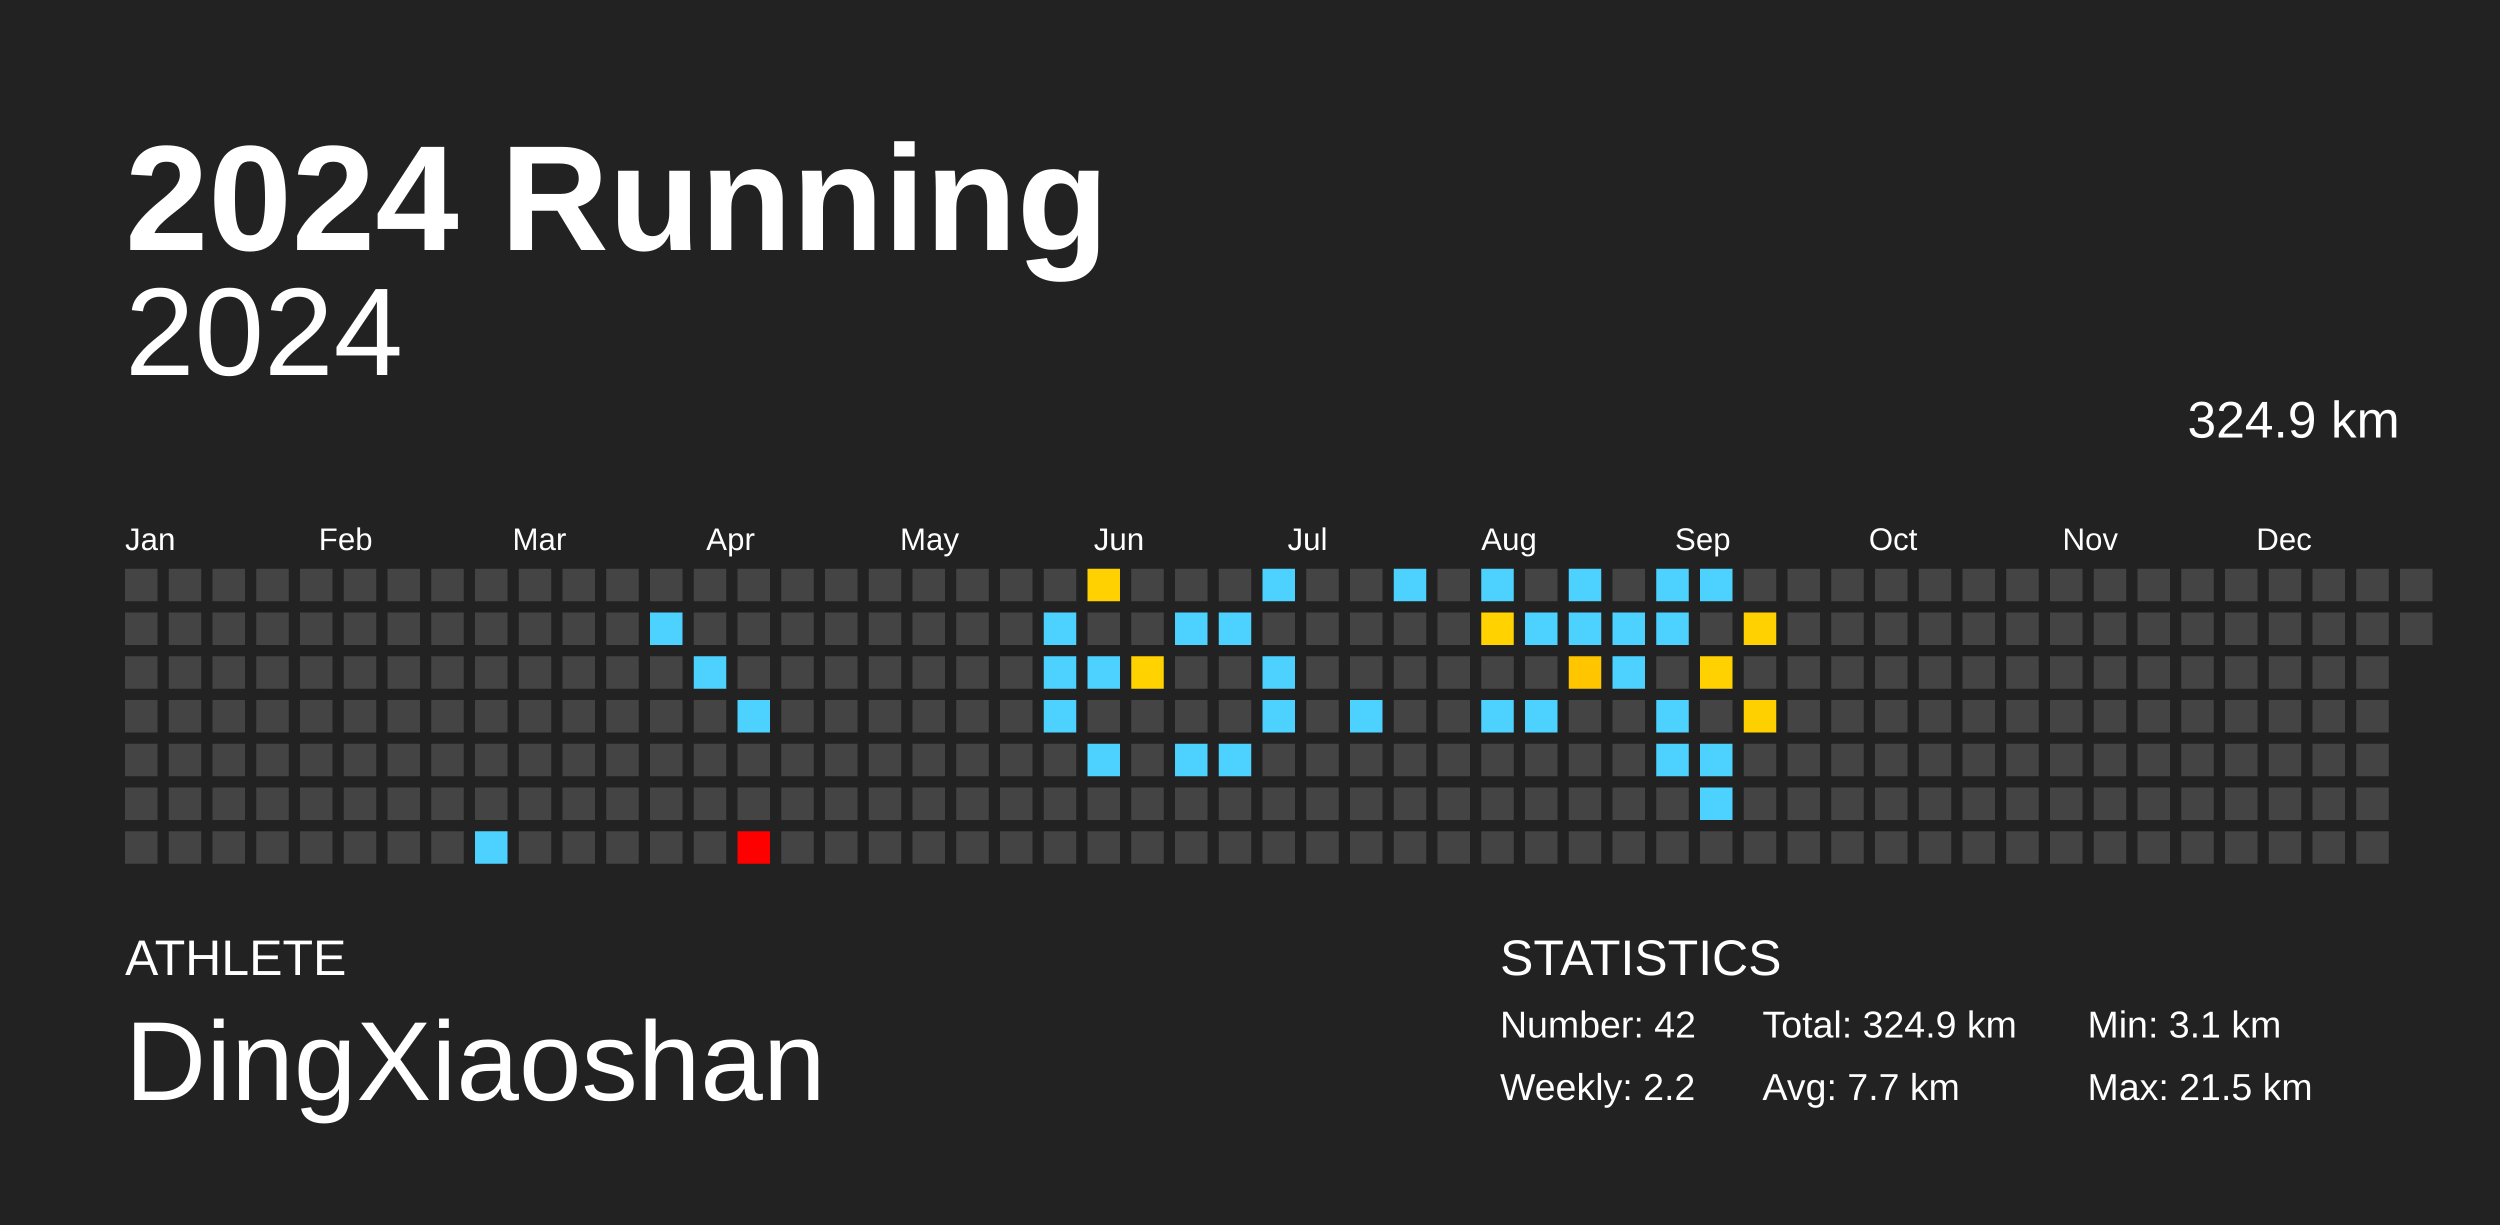
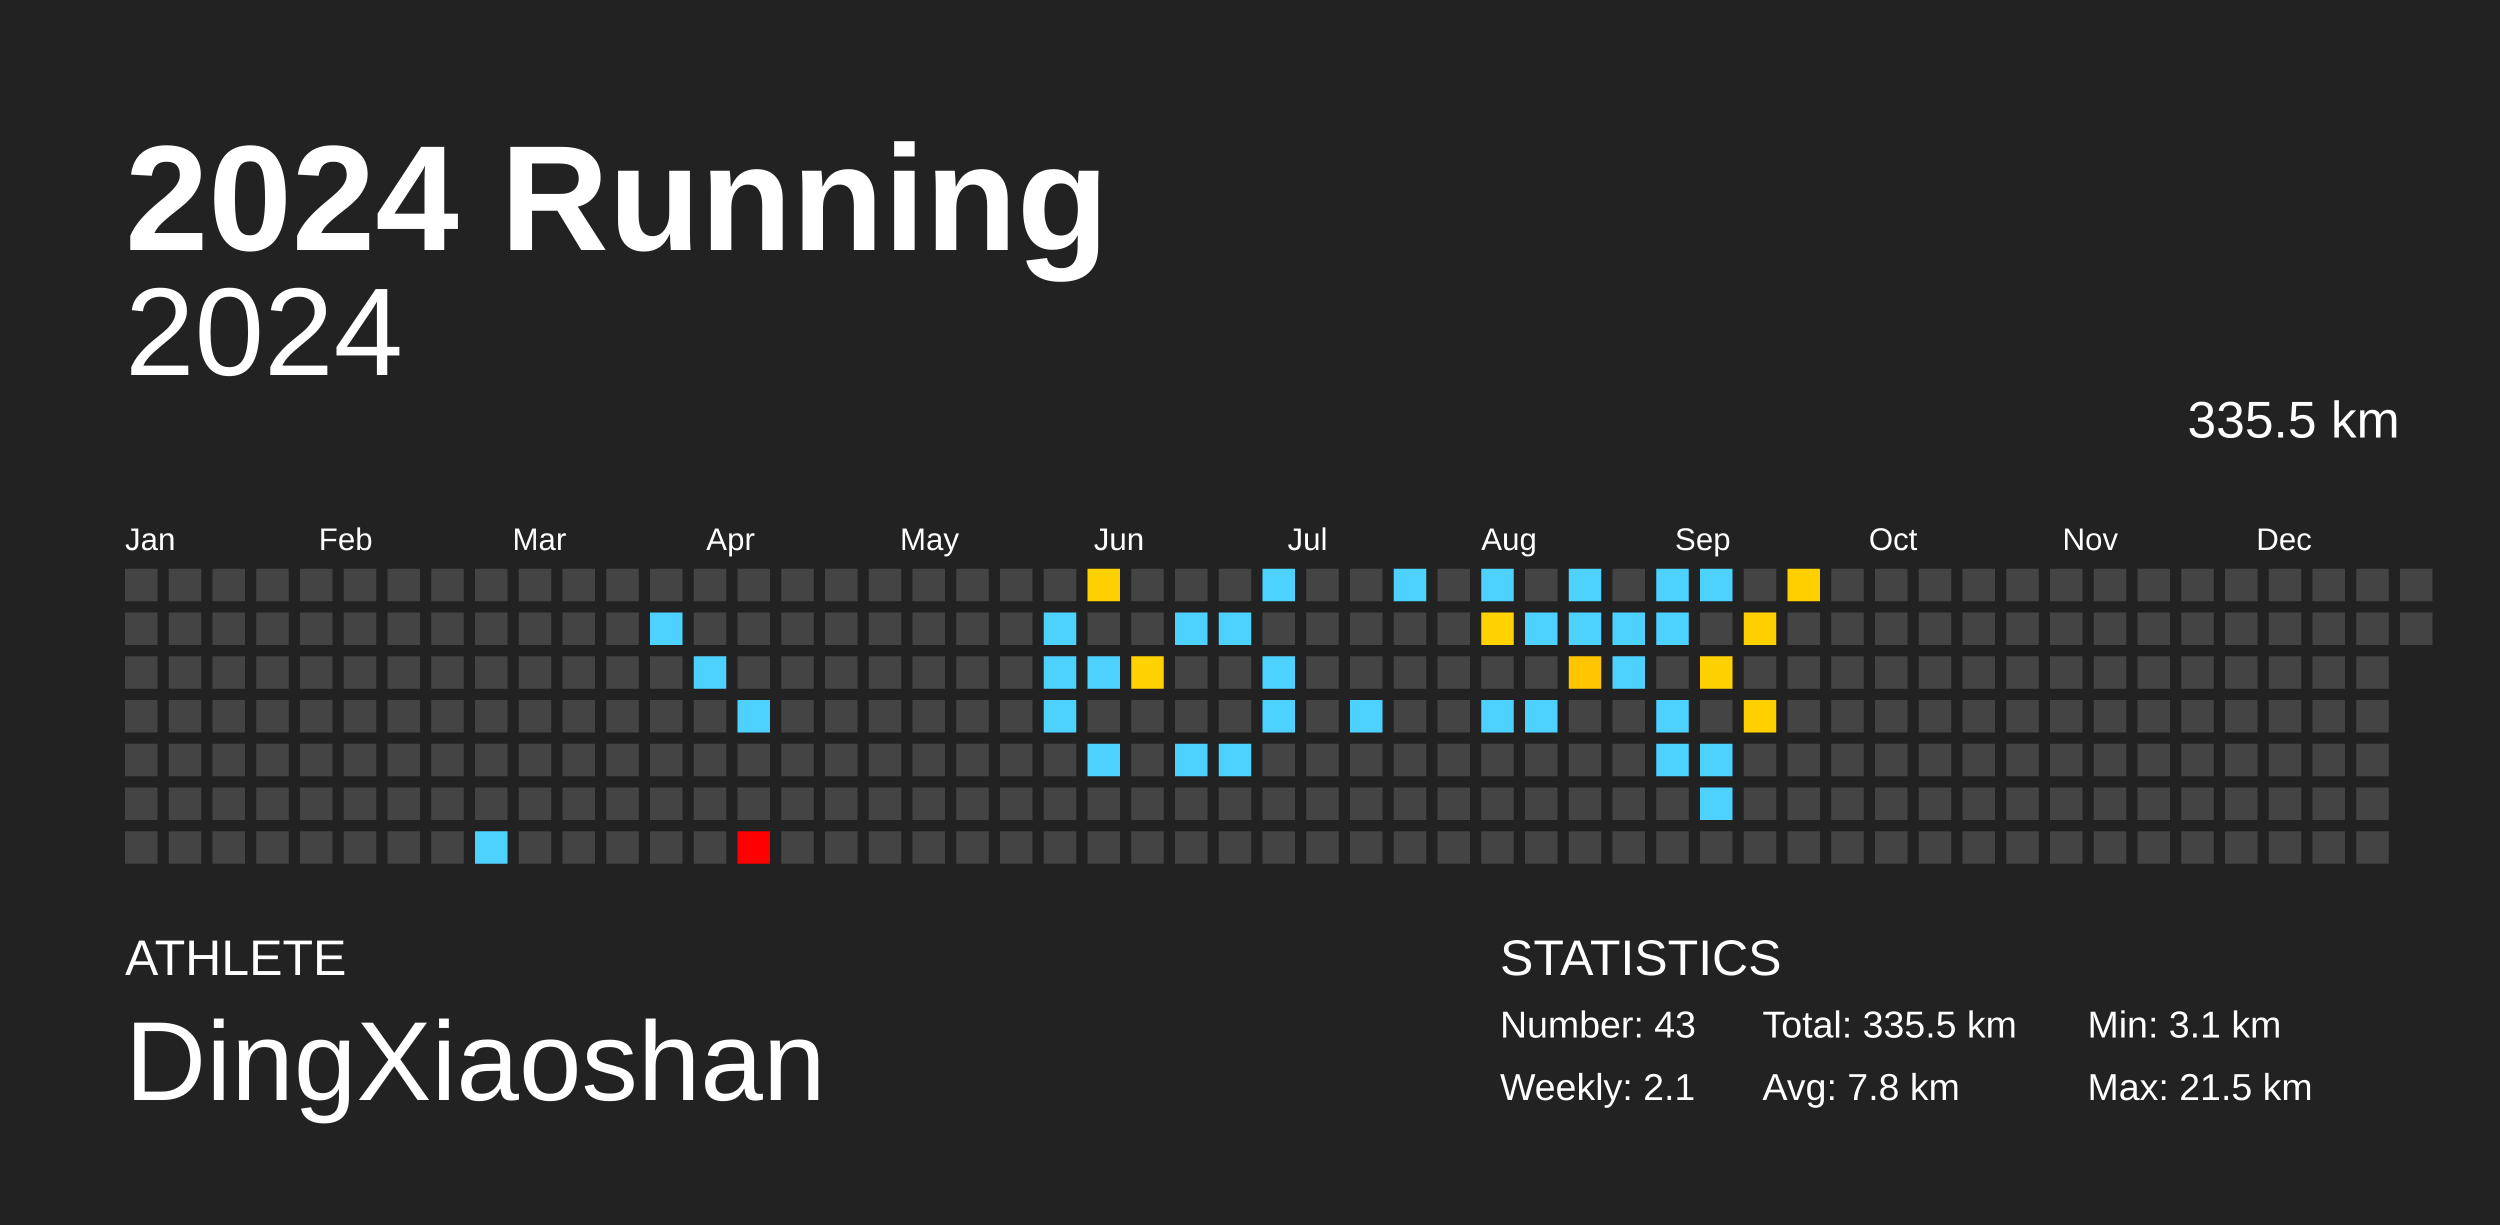
<svg xmlns="http://www.w3.org/2000/svg" baseProfile="full" height="98mm" version="1.1" viewBox="0,0,200,98" width="200mm">
  <defs />
  <rect fill="#222222" height="98" width="200" x="0" y="0" />
  <text fill="#FFFFFF" style="font-size:12px; font-family:Arial; font-weight:bold;" x="10" y="20">2024 Running</text>
  <text fill="#FFFFFF" style="font-size:4px; font-family:Arial" x="10" y="78">ATHLETE</text>
  <text fill="#FFFFFF" style="font-size:9px; font-family:Arial" x="10" y="88">DingXiaoshan</text>
  <text fill="#FFFFFF" style="font-size:4px; font-family:Arial" x="120" y="78">STATISTICS</text>
-   <text fill="#FFFFFF" style="font-size:3px; font-family:Arial" x="120" y="83">Number: 42</text>
-   <text fill="#FFFFFF" style="font-size:3px; font-family:Arial" x="120" y="88">Weekly: 2.2</text>
-   <text fill="#FFFFFF" style="font-size:3px; font-family:Arial" x="141" y="83">Total: 324.9 km</text>
-   <text fill="#FFFFFF" style="font-size:3px; font-family:Arial" x="141" y="88">Avg: 7.7 km</text>
+   <text fill="#FFFFFF" style="font-size:3px; font-family:Arial" x="120" y="83">Number: 43</text>
+   <text fill="#FFFFFF" style="font-size:3px; font-family:Arial" x="120" y="88">Weekly: 2.1</text>
+   <text fill="#FFFFFF" style="font-size:3px; font-family:Arial" x="141" y="83">Total: 335.5 km</text>
+   <text fill="#FFFFFF" style="font-size:3px; font-family:Arial" x="141" y="88">Avg: 7.8 km</text>
  <text fill="#FFFFFF" style="font-size:3px; font-family:Arial" x="167" y="83">Min: 3.1 km</text>
  <text fill="#FFFFFF" style="font-size:3px; font-family:Arial" x="167" y="88">Max: 21.5 km</text>
  <text alignment-baseline="hanging" fill="#FFFFFF" style="font-size:10.0px; font-family:Arial;" x="10" y="30">2024</text>
-   <text alignment-baseline="hanging" fill="#FFFFFF" style="font-size:4.125px; font-family:Arial;" x="175" y="35">324.9 km</text>
+   <text alignment-baseline="hanging" fill="#FFFFFF" style="font-size:4.125px; font-family:Arial;" x="175" y="35">335.5 km</text>
  <text fill="#FFFFFF" style="font-size:2.5px; font-family:Arial" x="10.0" y="44">Jan</text>
  <text fill="#FFFFFF" style="font-size:2.5px; font-family:Arial" x="25.5" y="44">Feb</text>
  <text fill="#FFFFFF" style="font-size:2.5px; font-family:Arial" x="41.0" y="44">Mar</text>
  <text fill="#FFFFFF" style="font-size:2.5px; font-family:Arial" x="56.5" y="44">Apr</text>
  <text fill="#FFFFFF" style="font-size:2.5px; font-family:Arial" x="72.0" y="44">May</text>
  <text fill="#FFFFFF" style="font-size:2.5px; font-family:Arial" x="87.5" y="44">Jun</text>
  <text fill="#FFFFFF" style="font-size:2.5px; font-family:Arial" x="103.0" y="44">Jul</text>
  <text fill="#FFFFFF" style="font-size:2.5px; font-family:Arial" x="118.5" y="44">Aug</text>
  <text fill="#FFFFFF" style="font-size:2.5px; font-family:Arial" x="134.0" y="44">Sep</text>
  <text fill="#FFFFFF" style="font-size:2.5px; font-family:Arial" x="149.5" y="44">Oct</text>
  <text fill="#FFFFFF" style="font-size:2.5px; font-family:Arial" x="165.0" y="44">Nov</text>
  <text fill="#FFFFFF" style="font-size:2.5px; font-family:Arial" x="180.5" y="44">Dec</text>
  <rect fill="#444444" height="2.6" width="2.6" x="10.0" y="45.5" />
  <rect fill="#444444" height="2.6" width="2.6" x="10.0" y="49.0" />
  <rect fill="#444444" height="2.6" width="2.6" x="10.0" y="52.5" />
  <rect fill="#444444" height="2.6" width="2.6" x="10.0" y="56.0" />
  <rect fill="#444444" height="2.6" width="2.6" x="10.0" y="59.5" />
  <rect fill="#444444" height="2.6" width="2.6" x="10.0" y="63.0" />
  <rect fill="#444444" height="2.6" width="2.6" x="10.0" y="66.5" />
  <rect fill="#444444" height="2.6" width="2.6" x="13.5" y="45.5" />
  <rect fill="#444444" height="2.6" width="2.6" x="13.5" y="49.0" />
  <rect fill="#444444" height="2.6" width="2.6" x="13.5" y="52.5" />
  <rect fill="#444444" height="2.6" width="2.6" x="13.5" y="56.0" />
  <rect fill="#444444" height="2.6" width="2.6" x="13.5" y="59.5" />
  <rect fill="#444444" height="2.6" width="2.6" x="13.5" y="63.0" />
  <rect fill="#444444" height="2.6" width="2.6" x="13.5" y="66.5" />
  <rect fill="#444444" height="2.6" width="2.6" x="17.0" y="45.5" />
  <rect fill="#444444" height="2.6" width="2.6" x="17.0" y="49.0" />
  <rect fill="#444444" height="2.6" width="2.6" x="17.0" y="52.5" />
  <rect fill="#444444" height="2.6" width="2.6" x="17.0" y="56.0" />
  <rect fill="#444444" height="2.6" width="2.6" x="17.0" y="59.5" />
  <rect fill="#444444" height="2.6" width="2.6" x="17.0" y="63.0" />
  <rect fill="#444444" height="2.6" width="2.6" x="17.0" y="66.5" />
  <rect fill="#444444" height="2.6" width="2.6" x="20.5" y="45.5" />
  <rect fill="#444444" height="2.6" width="2.6" x="20.5" y="49.0" />
  <rect fill="#444444" height="2.6" width="2.6" x="20.5" y="52.5" />
  <rect fill="#444444" height="2.6" width="2.6" x="20.5" y="56.0" />
  <rect fill="#444444" height="2.6" width="2.6" x="20.5" y="59.5" />
  <rect fill="#444444" height="2.6" width="2.6" x="20.5" y="63.0" />
  <rect fill="#444444" height="2.6" width="2.6" x="20.5" y="66.5" />
  <rect fill="#444444" height="2.6" width="2.6" x="24.0" y="45.5" />
  <rect fill="#444444" height="2.6" width="2.6" x="24.0" y="49.0" />
  <rect fill="#444444" height="2.6" width="2.6" x="24.0" y="52.5" />
  <rect fill="#444444" height="2.6" width="2.6" x="24.0" y="56.0" />
  <rect fill="#444444" height="2.6" width="2.6" x="24.0" y="59.5" />
  <rect fill="#444444" height="2.6" width="2.6" x="24.0" y="63.0" />
  <rect fill="#444444" height="2.6" width="2.6" x="24.0" y="66.5" />
  <rect fill="#444444" height="2.6" width="2.6" x="27.5" y="45.5" />
  <rect fill="#444444" height="2.6" width="2.6" x="27.5" y="49.0" />
  <rect fill="#444444" height="2.6" width="2.6" x="27.5" y="52.5" />
  <rect fill="#444444" height="2.6" width="2.6" x="27.5" y="56.0" />
  <rect fill="#444444" height="2.6" width="2.6" x="27.5" y="59.5" />
  <rect fill="#444444" height="2.6" width="2.6" x="27.5" y="63.0" />
  <rect fill="#444444" height="2.6" width="2.6" x="27.5" y="66.5" />
  <rect fill="#444444" height="2.6" width="2.6" x="31.0" y="45.5" />
  <rect fill="#444444" height="2.6" width="2.6" x="31.0" y="49.0" />
  <rect fill="#444444" height="2.6" width="2.6" x="31.0" y="52.5" />
  <rect fill="#444444" height="2.6" width="2.6" x="31.0" y="56.0" />
  <rect fill="#444444" height="2.6" width="2.6" x="31.0" y="59.5" />
  <rect fill="#444444" height="2.6" width="2.6" x="31.0" y="63.0" />
  <rect fill="#444444" height="2.6" width="2.6" x="31.0" y="66.5" />
  <rect fill="#444444" height="2.6" width="2.6" x="34.5" y="45.5" />
  <rect fill="#444444" height="2.6" width="2.6" x="34.5" y="49.0" />
  <rect fill="#444444" height="2.6" width="2.6" x="34.5" y="52.5" />
  <rect fill="#444444" height="2.6" width="2.6" x="34.5" y="56.0" />
  <rect fill="#444444" height="2.6" width="2.6" x="34.5" y="59.5" />
  <rect fill="#444444" height="2.6" width="2.6" x="34.5" y="63.0" />
  <rect fill="#444444" height="2.6" width="2.6" x="34.5" y="66.5" />
  <rect fill="#444444" height="2.6" width="2.6" x="38.0" y="45.5" />
  <rect fill="#444444" height="2.6" width="2.6" x="38.0" y="49.0" />
  <rect fill="#444444" height="2.6" width="2.6" x="38.0" y="52.5" />
  <rect fill="#444444" height="2.6" width="2.6" x="38.0" y="56.0" />
  <rect fill="#444444" height="2.6" width="2.6" x="38.0" y="59.5" />
  <rect fill="#444444" height="2.6" width="2.6" x="38.0" y="63.0" />
  <rect fill="#4dd2ff" height="2.6" width="2.6" x="38.0" y="66.5" />
  <rect fill="#444444" height="2.6" width="2.6" x="41.5" y="45.5" />
  <rect fill="#444444" height="2.6" width="2.6" x="41.5" y="49.0" />
  <rect fill="#444444" height="2.6" width="2.6" x="41.5" y="52.5" />
  <rect fill="#444444" height="2.6" width="2.6" x="41.5" y="56.0" />
  <rect fill="#444444" height="2.6" width="2.6" x="41.5" y="59.5" />
  <rect fill="#444444" height="2.6" width="2.6" x="41.5" y="63.0" />
  <rect fill="#444444" height="2.6" width="2.6" x="41.5" y="66.5" />
  <rect fill="#444444" height="2.6" width="2.6" x="45.0" y="45.5" />
  <rect fill="#444444" height="2.6" width="2.6" x="45.0" y="49.0" />
  <rect fill="#444444" height="2.6" width="2.6" x="45.0" y="52.5" />
  <rect fill="#444444" height="2.6" width="2.6" x="45.0" y="56.0" />
  <rect fill="#444444" height="2.6" width="2.6" x="45.0" y="59.5" />
  <rect fill="#444444" height="2.6" width="2.6" x="45.0" y="63.0" />
  <rect fill="#444444" height="2.6" width="2.6" x="45.0" y="66.5" />
  <rect fill="#444444" height="2.6" width="2.6" x="48.5" y="45.5" />
  <rect fill="#444444" height="2.6" width="2.6" x="48.5" y="49.0" />
  <rect fill="#444444" height="2.6" width="2.6" x="48.5" y="52.5" />
  <rect fill="#444444" height="2.6" width="2.6" x="48.5" y="56.0" />
  <rect fill="#444444" height="2.6" width="2.6" x="48.5" y="59.5" />
  <rect fill="#444444" height="2.6" width="2.6" x="48.5" y="63.0" />
  <rect fill="#444444" height="2.6" width="2.6" x="48.5" y="66.5" />
  <rect fill="#444444" height="2.6" width="2.6" x="52.0" y="45.5" />
  <rect fill="#4dd2ff" height="2.6" width="2.6" x="52.0" y="49.0" />
  <rect fill="#444444" height="2.6" width="2.6" x="52.0" y="52.5" />
  <rect fill="#444444" height="2.6" width="2.6" x="52.0" y="56.0" />
  <rect fill="#444444" height="2.6" width="2.6" x="52.0" y="59.5" />
  <rect fill="#444444" height="2.6" width="2.6" x="52.0" y="63.0" />
  <rect fill="#444444" height="2.6" width="2.6" x="52.0" y="66.5" />
  <rect fill="#444444" height="2.6" width="2.6" x="55.5" y="45.5" />
  <rect fill="#444444" height="2.6" width="2.6" x="55.5" y="49.0" />
  <rect fill="#4dd2ff" height="2.6" width="2.6" x="55.5" y="52.5" />
  <rect fill="#444444" height="2.6" width="2.6" x="55.5" y="56.0" />
  <rect fill="#444444" height="2.6" width="2.6" x="55.5" y="59.5" />
  <rect fill="#444444" height="2.6" width="2.6" x="55.5" y="63.0" />
  <rect fill="#444444" height="2.6" width="2.6" x="55.5" y="66.5" />
  <rect fill="#444444" height="2.6" width="2.6" x="59.0" y="45.5" />
  <rect fill="#444444" height="2.6" width="2.6" x="59.0" y="49.0" />
  <rect fill="#444444" height="2.6" width="2.6" x="59.0" y="52.5" />
  <rect fill="#4dd2ff" height="2.6" width="2.6" x="59.0" y="56.0" />
  <rect fill="#444444" height="2.6" width="2.6" x="59.0" y="59.5" />
  <rect fill="#444444" height="2.6" width="2.6" x="59.0" y="63.0" />
  <rect fill="red" height="2.6" width="2.6" x="59.0" y="66.5" />
  <rect fill="#444444" height="2.6" width="2.6" x="62.5" y="45.5" />
  <rect fill="#444444" height="2.6" width="2.6" x="62.5" y="49.0" />
  <rect fill="#444444" height="2.6" width="2.6" x="62.5" y="52.5" />
  <rect fill="#444444" height="2.6" width="2.6" x="62.5" y="56.0" />
  <rect fill="#444444" height="2.6" width="2.6" x="62.5" y="59.5" />
  <rect fill="#444444" height="2.6" width="2.6" x="62.5" y="63.0" />
  <rect fill="#444444" height="2.6" width="2.6" x="62.5" y="66.5" />
  <rect fill="#444444" height="2.6" width="2.6" x="66.0" y="45.5" />
  <rect fill="#444444" height="2.6" width="2.6" x="66.0" y="49.0" />
  <rect fill="#444444" height="2.6" width="2.6" x="66.0" y="52.5" />
  <rect fill="#444444" height="2.6" width="2.6" x="66.0" y="56.0" />
  <rect fill="#444444" height="2.6" width="2.6" x="66.0" y="59.5" />
  <rect fill="#444444" height="2.6" width="2.6" x="66.0" y="63.0" />
  <rect fill="#444444" height="2.6" width="2.6" x="66.0" y="66.5" />
  <rect fill="#444444" height="2.6" width="2.6" x="69.5" y="45.5" />
  <rect fill="#444444" height="2.6" width="2.6" x="69.5" y="49.0" />
  <rect fill="#444444" height="2.6" width="2.6" x="69.5" y="52.5" />
  <rect fill="#444444" height="2.6" width="2.6" x="69.5" y="56.0" />
  <rect fill="#444444" height="2.6" width="2.6" x="69.5" y="59.5" />
  <rect fill="#444444" height="2.6" width="2.6" x="69.5" y="63.0" />
  <rect fill="#444444" height="2.6" width="2.6" x="69.5" y="66.5" />
  <rect fill="#444444" height="2.6" width="2.6" x="73.0" y="45.5" />
  <rect fill="#444444" height="2.6" width="2.6" x="73.0" y="49.0" />
  <rect fill="#444444" height="2.6" width="2.6" x="73.0" y="52.5" />
  <rect fill="#444444" height="2.6" width="2.6" x="73.0" y="56.0" />
  <rect fill="#444444" height="2.6" width="2.6" x="73.0" y="59.5" />
  <rect fill="#444444" height="2.6" width="2.6" x="73.0" y="63.0" />
  <rect fill="#444444" height="2.6" width="2.6" x="73.0" y="66.5" />
  <rect fill="#444444" height="2.6" width="2.6" x="76.5" y="45.5" />
  <rect fill="#444444" height="2.6" width="2.6" x="76.5" y="49.0" />
  <rect fill="#444444" height="2.6" width="2.6" x="76.5" y="52.5" />
  <rect fill="#444444" height="2.6" width="2.6" x="76.5" y="56.0" />
  <rect fill="#444444" height="2.6" width="2.6" x="76.5" y="59.5" />
  <rect fill="#444444" height="2.6" width="2.6" x="76.5" y="63.0" />
  <rect fill="#444444" height="2.6" width="2.6" x="76.5" y="66.5" />
  <rect fill="#444444" height="2.6" width="2.6" x="80.0" y="45.5" />
  <rect fill="#444444" height="2.6" width="2.6" x="80.0" y="49.0" />
  <rect fill="#444444" height="2.6" width="2.6" x="80.0" y="52.5" />
  <rect fill="#444444" height="2.6" width="2.6" x="80.0" y="56.0" />
  <rect fill="#444444" height="2.6" width="2.6" x="80.0" y="59.5" />
  <rect fill="#444444" height="2.6" width="2.6" x="80.0" y="63.0" />
  <rect fill="#444444" height="2.6" width="2.6" x="80.0" y="66.5" />
  <rect fill="#444444" height="2.6" width="2.6" x="83.5" y="45.5" />
  <rect fill="#4dd2ff" height="2.6" width="2.6" x="83.5" y="49.0" />
  <rect fill="#4dd2ff" height="2.6" width="2.6" x="83.5" y="52.5" />
  <rect fill="#4dd2ff" height="2.6" width="2.6" x="83.5" y="56.0" />
  <rect fill="#444444" height="2.6" width="2.6" x="83.5" y="59.5" />
  <rect fill="#444444" height="2.6" width="2.6" x="83.5" y="63.0" />
  <rect fill="#444444" height="2.6" width="2.6" x="83.5" y="66.5" />
  <rect fill="#ffd100" height="2.6" width="2.6" x="87.0" y="45.5" />
  <rect fill="#444444" height="2.6" width="2.6" x="87.0" y="49.0" />
  <rect fill="#4dd2ff" height="2.6" width="2.6" x="87.0" y="52.5" />
  <rect fill="#444444" height="2.6" width="2.6" x="87.0" y="56.0" />
  <rect fill="#4dd2ff" height="2.6" width="2.6" x="87.0" y="59.5" />
  <rect fill="#444444" height="2.6" width="2.6" x="87.0" y="63.0" />
  <rect fill="#444444" height="2.6" width="2.6" x="87.0" y="66.5" />
  <rect fill="#444444" height="2.6" width="2.6" x="90.5" y="45.5" />
  <rect fill="#444444" height="2.6" width="2.6" x="90.5" y="49.0" />
  <rect fill="#ffd200" height="2.6" width="2.6" x="90.5" y="52.5" />
  <rect fill="#444444" height="2.6" width="2.6" x="90.5" y="56.0" />
  <rect fill="#444444" height="2.6" width="2.6" x="90.5" y="59.5" />
  <rect fill="#444444" height="2.6" width="2.6" x="90.5" y="63.0" />
  <rect fill="#444444" height="2.6" width="2.6" x="90.5" y="66.5" />
  <rect fill="#444444" height="2.6" width="2.6" x="94.0" y="45.5" />
  <rect fill="#4dd2ff" height="2.6" width="2.6" x="94.0" y="49.0" />
  <rect fill="#444444" height="2.6" width="2.6" x="94.0" y="52.5" />
  <rect fill="#444444" height="2.6" width="2.6" x="94.0" y="56.0" />
  <rect fill="#4dd2ff" height="2.6" width="2.6" x="94.0" y="59.5" />
  <rect fill="#444444" height="2.6" width="2.6" x="94.0" y="63.0" />
  <rect fill="#444444" height="2.6" width="2.6" x="94.0" y="66.5" />
  <rect fill="#444444" height="2.6" width="2.6" x="97.5" y="45.5" />
  <rect fill="#4dd2ff" height="2.6" width="2.6" x="97.5" y="49.0" />
  <rect fill="#444444" height="2.6" width="2.6" x="97.5" y="52.5" />
  <rect fill="#444444" height="2.6" width="2.6" x="97.5" y="56.0" />
  <rect fill="#4dd2ff" height="2.6" width="2.6" x="97.5" y="59.5" />
  <rect fill="#444444" height="2.6" width="2.6" x="97.5" y="63.0" />
  <rect fill="#444444" height="2.6" width="2.6" x="97.5" y="66.5" />
  <rect fill="#4dd2ff" height="2.6" width="2.6" x="101.0" y="45.5" />
  <rect fill="#444444" height="2.6" width="2.6" x="101.0" y="49.0" />
  <rect fill="#4dd2ff" height="2.6" width="2.6" x="101.0" y="52.5" />
  <rect fill="#4dd2ff" height="2.6" width="2.6" x="101.0" y="56.0" />
  <rect fill="#444444" height="2.6" width="2.6" x="101.0" y="59.5" />
  <rect fill="#444444" height="2.6" width="2.6" x="101.0" y="63.0" />
  <rect fill="#444444" height="2.6" width="2.6" x="101.0" y="66.5" />
  <rect fill="#444444" height="2.6" width="2.6" x="104.5" y="45.5" />
  <rect fill="#444444" height="2.6" width="2.6" x="104.5" y="49.0" />
  <rect fill="#444444" height="2.6" width="2.6" x="104.5" y="52.5" />
  <rect fill="#444444" height="2.6" width="2.6" x="104.5" y="56.0" />
  <rect fill="#444444" height="2.6" width="2.6" x="104.5" y="59.5" />
  <rect fill="#444444" height="2.6" width="2.6" x="104.5" y="63.0" />
  <rect fill="#444444" height="2.6" width="2.6" x="104.5" y="66.5" />
  <rect fill="#444444" height="2.6" width="2.6" x="108.0" y="45.5" />
  <rect fill="#444444" height="2.6" width="2.6" x="108.0" y="49.0" />
  <rect fill="#444444" height="2.6" width="2.6" x="108.0" y="52.5" />
  <rect fill="#4dd2ff" height="2.6" width="2.6" x="108.0" y="56.0" />
  <rect fill="#444444" height="2.6" width="2.6" x="108.0" y="59.5" />
  <rect fill="#444444" height="2.6" width="2.6" x="108.0" y="63.0" />
  <rect fill="#444444" height="2.6" width="2.6" x="108.0" y="66.5" />
  <rect fill="#4dd2ff" height="2.6" width="2.6" x="111.5" y="45.5" />
  <rect fill="#444444" height="2.6" width="2.6" x="111.5" y="49.0" />
  <rect fill="#444444" height="2.6" width="2.6" x="111.5" y="52.5" />
  <rect fill="#444444" height="2.6" width="2.6" x="111.5" y="56.0" />
  <rect fill="#444444" height="2.6" width="2.6" x="111.5" y="59.5" />
  <rect fill="#444444" height="2.6" width="2.6" x="111.5" y="63.0" />
  <rect fill="#444444" height="2.6" width="2.6" x="111.5" y="66.5" />
  <rect fill="#444444" height="2.6" width="2.6" x="115.0" y="45.5" />
  <rect fill="#444444" height="2.6" width="2.6" x="115.0" y="49.0" />
  <rect fill="#444444" height="2.6" width="2.6" x="115.0" y="52.5" />
  <rect fill="#444444" height="2.6" width="2.6" x="115.0" y="56.0" />
  <rect fill="#444444" height="2.6" width="2.6" x="115.0" y="59.5" />
  <rect fill="#444444" height="2.6" width="2.6" x="115.0" y="63.0" />
  <rect fill="#444444" height="2.6" width="2.6" x="115.0" y="66.5" />
  <rect fill="#4dd2ff" height="2.6" width="2.6" x="118.5" y="45.5" />
  <rect fill="#ffd200" height="2.6" width="2.6" x="118.5" y="49.0" />
  <rect fill="#444444" height="2.6" width="2.6" x="118.5" y="52.5" />
  <rect fill="#4dd2ff" height="2.6" width="2.6" x="118.5" y="56.0" />
  <rect fill="#444444" height="2.6" width="2.6" x="118.5" y="59.5" />
  <rect fill="#444444" height="2.6" width="2.6" x="118.5" y="63.0" />
  <rect fill="#444444" height="2.6" width="2.6" x="118.5" y="66.5" />
  <rect fill="#444444" height="2.6" width="2.6" x="122.0" y="45.5" />
  <rect fill="#4dd2ff" height="2.6" width="2.6" x="122.0" y="49.0" />
  <rect fill="#444444" height="2.6" width="2.6" x="122.0" y="52.5" />
  <rect fill="#4dd2ff" height="2.6" width="2.6" x="122.0" y="56.0" />
  <rect fill="#444444" height="2.6" width="2.6" x="122.0" y="59.5" />
  <rect fill="#444444" height="2.6" width="2.6" x="122.0" y="63.0" />
  <rect fill="#444444" height="2.6" width="2.6" x="122.0" y="66.5" />
  <rect fill="#4dd2ff" height="2.6" width="2.6" x="125.5" y="45.5" />
  <rect fill="#4dd2ff" height="2.6" width="2.6" x="125.5" y="49.0" />
  <rect fill="#ffc600" height="2.6" width="2.6" x="125.5" y="52.5" />
  <rect fill="#444444" height="2.6" width="2.6" x="125.5" y="56.0" />
  <rect fill="#444444" height="2.6" width="2.6" x="125.5" y="59.5" />
  <rect fill="#444444" height="2.6" width="2.6" x="125.5" y="63.0" />
  <rect fill="#444444" height="2.6" width="2.6" x="125.5" y="66.5" />
  <rect fill="#444444" height="2.6" width="2.6" x="129.0" y="45.5" />
  <rect fill="#4dd2ff" height="2.6" width="2.6" x="129.0" y="49.0" />
  <rect fill="#4dd2ff" height="2.6" width="2.6" x="129.0" y="52.5" />
  <rect fill="#444444" height="2.6" width="2.6" x="129.0" y="56.0" />
  <rect fill="#444444" height="2.6" width="2.6" x="129.0" y="59.5" />
  <rect fill="#444444" height="2.6" width="2.6" x="129.0" y="63.0" />
  <rect fill="#444444" height="2.6" width="2.6" x="129.0" y="66.5" />
  <rect fill="#4dd2ff" height="2.6" width="2.6" x="132.5" y="45.5" />
  <rect fill="#4dd2ff" height="2.6" width="2.6" x="132.5" y="49.0" />
  <rect fill="#444444" height="2.6" width="2.6" x="132.5" y="52.5" />
  <rect fill="#4dd2ff" height="2.6" width="2.6" x="132.5" y="56.0" />
  <rect fill="#4dd2ff" height="2.6" width="2.6" x="132.5" y="59.5" />
  <rect fill="#444444" height="2.6" width="2.6" x="132.5" y="63.0" />
  <rect fill="#444444" height="2.6" width="2.6" x="132.5" y="66.5" />
  <rect fill="#4dd2ff" height="2.6" width="2.6" x="136.0" y="45.5" />
  <rect fill="#444444" height="2.6" width="2.6" x="136.0" y="49.0" />
  <rect fill="#ffd100" height="2.6" width="2.6" x="136.0" y="52.5" />
  <rect fill="#444444" height="2.6" width="2.6" x="136.0" y="56.0" />
  <rect fill="#4dd2ff" height="2.6" width="2.6" x="136.0" y="59.5" />
  <rect fill="#4dd2ff" height="2.6" width="2.6" x="136.0" y="63.0" />
  <rect fill="#444444" height="2.6" width="2.6" x="136.0" y="66.5" />
  <rect fill="#444444" height="2.6" width="2.6" x="139.5" y="45.5" />
  <rect fill="#ffd100" height="2.6" width="2.6" x="139.5" y="49.0" />
  <rect fill="#444444" height="2.6" width="2.6" x="139.5" y="52.5" />
  <rect fill="#ffd000" height="2.6" width="2.6" x="139.5" y="56.0" />
  <rect fill="#444444" height="2.6" width="2.6" x="139.5" y="59.5" />
  <rect fill="#444444" height="2.6" width="2.6" x="139.5" y="63.0" />
  <rect fill="#444444" height="2.6" width="2.6" x="139.5" y="66.5" />
-   <rect fill="#444444" height="2.6" width="2.6" x="143.0" y="45.5" />
+   <rect fill="#ffcf00" height="2.6" width="2.6" x="143.0" y="45.5" />
  <rect fill="#444444" height="2.6" width="2.6" x="143.0" y="49.0" />
  <rect fill="#444444" height="2.6" width="2.6" x="143.0" y="52.5" />
  <rect fill="#444444" height="2.6" width="2.6" x="143.0" y="56.0" />
  <rect fill="#444444" height="2.6" width="2.6" x="143.0" y="59.5" />
  <rect fill="#444444" height="2.6" width="2.6" x="143.0" y="63.0" />
  <rect fill="#444444" height="2.6" width="2.6" x="143.0" y="66.5" />
  <rect fill="#444444" height="2.6" width="2.6" x="146.5" y="45.5" />
  <rect fill="#444444" height="2.6" width="2.6" x="146.5" y="49.0" />
  <rect fill="#444444" height="2.6" width="2.6" x="146.5" y="52.5" />
  <rect fill="#444444" height="2.6" width="2.6" x="146.5" y="56.0" />
  <rect fill="#444444" height="2.6" width="2.6" x="146.5" y="59.5" />
  <rect fill="#444444" height="2.6" width="2.6" x="146.5" y="63.0" />
  <rect fill="#444444" height="2.6" width="2.6" x="146.5" y="66.5" />
  <rect fill="#444444" height="2.6" width="2.6" x="150.0" y="45.5" />
  <rect fill="#444444" height="2.6" width="2.6" x="150.0" y="49.0" />
  <rect fill="#444444" height="2.6" width="2.6" x="150.0" y="52.5" />
  <rect fill="#444444" height="2.6" width="2.6" x="150.0" y="56.0" />
  <rect fill="#444444" height="2.6" width="2.6" x="150.0" y="59.5" />
  <rect fill="#444444" height="2.6" width="2.6" x="150.0" y="63.0" />
  <rect fill="#444444" height="2.6" width="2.6" x="150.0" y="66.5" />
  <rect fill="#444444" height="2.6" width="2.6" x="153.5" y="45.5" />
  <rect fill="#444444" height="2.6" width="2.6" x="153.5" y="49.0" />
  <rect fill="#444444" height="2.6" width="2.6" x="153.5" y="52.5" />
  <rect fill="#444444" height="2.6" width="2.6" x="153.5" y="56.0" />
  <rect fill="#444444" height="2.6" width="2.6" x="153.5" y="59.5" />
  <rect fill="#444444" height="2.6" width="2.6" x="153.5" y="63.0" />
  <rect fill="#444444" height="2.6" width="2.6" x="153.5" y="66.5" />
  <rect fill="#444444" height="2.6" width="2.6" x="157.0" y="45.5" />
  <rect fill="#444444" height="2.6" width="2.6" x="157.0" y="49.0" />
  <rect fill="#444444" height="2.6" width="2.6" x="157.0" y="52.5" />
  <rect fill="#444444" height="2.6" width="2.6" x="157.0" y="56.0" />
  <rect fill="#444444" height="2.6" width="2.6" x="157.0" y="59.5" />
  <rect fill="#444444" height="2.6" width="2.6" x="157.0" y="63.0" />
  <rect fill="#444444" height="2.6" width="2.6" x="157.0" y="66.5" />
  <rect fill="#444444" height="2.6" width="2.6" x="160.5" y="45.5" />
  <rect fill="#444444" height="2.6" width="2.6" x="160.5" y="49.0" />
  <rect fill="#444444" height="2.6" width="2.6" x="160.5" y="52.5" />
  <rect fill="#444444" height="2.6" width="2.6" x="160.5" y="56.0" />
  <rect fill="#444444" height="2.6" width="2.6" x="160.5" y="59.5" />
  <rect fill="#444444" height="2.6" width="2.6" x="160.5" y="63.0" />
  <rect fill="#444444" height="2.6" width="2.6" x="160.5" y="66.5" />
  <rect fill="#444444" height="2.6" width="2.6" x="164.0" y="45.5" />
  <rect fill="#444444" height="2.6" width="2.6" x="164.0" y="49.0" />
  <rect fill="#444444" height="2.6" width="2.6" x="164.0" y="52.5" />
  <rect fill="#444444" height="2.6" width="2.6" x="164.0" y="56.0" />
  <rect fill="#444444" height="2.6" width="2.6" x="164.0" y="59.5" />
  <rect fill="#444444" height="2.6" width="2.6" x="164.0" y="63.0" />
  <rect fill="#444444" height="2.6" width="2.6" x="164.0" y="66.5" />
  <rect fill="#444444" height="2.6" width="2.6" x="167.5" y="45.5" />
  <rect fill="#444444" height="2.6" width="2.6" x="167.5" y="49.0" />
  <rect fill="#444444" height="2.6" width="2.6" x="167.5" y="52.5" />
  <rect fill="#444444" height="2.6" width="2.6" x="167.5" y="56.0" />
  <rect fill="#444444" height="2.6" width="2.6" x="167.5" y="59.5" />
  <rect fill="#444444" height="2.6" width="2.6" x="167.5" y="63.0" />
  <rect fill="#444444" height="2.6" width="2.6" x="167.5" y="66.5" />
  <rect fill="#444444" height="2.6" width="2.6" x="171.0" y="45.5" />
  <rect fill="#444444" height="2.6" width="2.6" x="171.0" y="49.0" />
  <rect fill="#444444" height="2.6" width="2.6" x="171.0" y="52.5" />
  <rect fill="#444444" height="2.6" width="2.6" x="171.0" y="56.0" />
  <rect fill="#444444" height="2.6" width="2.6" x="171.0" y="59.5" />
  <rect fill="#444444" height="2.6" width="2.6" x="171.0" y="63.0" />
  <rect fill="#444444" height="2.6" width="2.6" x="171.0" y="66.5" />
  <rect fill="#444444" height="2.6" width="2.6" x="174.5" y="45.5" />
  <rect fill="#444444" height="2.6" width="2.6" x="174.5" y="49.0" />
  <rect fill="#444444" height="2.6" width="2.6" x="174.5" y="52.5" />
  <rect fill="#444444" height="2.6" width="2.6" x="174.5" y="56.0" />
  <rect fill="#444444" height="2.6" width="2.6" x="174.5" y="59.5" />
  <rect fill="#444444" height="2.6" width="2.6" x="174.5" y="63.0" />
  <rect fill="#444444" height="2.6" width="2.6" x="174.5" y="66.5" />
  <rect fill="#444444" height="2.6" width="2.6" x="178.0" y="45.5" />
  <rect fill="#444444" height="2.6" width="2.6" x="178.0" y="49.0" />
  <rect fill="#444444" height="2.6" width="2.6" x="178.0" y="52.5" />
  <rect fill="#444444" height="2.6" width="2.6" x="178.0" y="56.0" />
  <rect fill="#444444" height="2.6" width="2.6" x="178.0" y="59.5" />
  <rect fill="#444444" height="2.6" width="2.6" x="178.0" y="63.0" />
  <rect fill="#444444" height="2.6" width="2.6" x="178.0" y="66.5" />
  <rect fill="#444444" height="2.6" width="2.6" x="181.5" y="45.5" />
  <rect fill="#444444" height="2.6" width="2.6" x="181.5" y="49.0" />
  <rect fill="#444444" height="2.6" width="2.6" x="181.5" y="52.5" />
  <rect fill="#444444" height="2.6" width="2.6" x="181.5" y="56.0" />
  <rect fill="#444444" height="2.6" width="2.6" x="181.5" y="59.5" />
  <rect fill="#444444" height="2.6" width="2.6" x="181.5" y="63.0" />
  <rect fill="#444444" height="2.6" width="2.6" x="181.5" y="66.5" />
  <rect fill="#444444" height="2.6" width="2.6" x="185.0" y="45.5" />
  <rect fill="#444444" height="2.6" width="2.6" x="185.0" y="49.0" />
  <rect fill="#444444" height="2.6" width="2.6" x="185.0" y="52.5" />
  <rect fill="#444444" height="2.6" width="2.6" x="185.0" y="56.0" />
  <rect fill="#444444" height="2.6" width="2.6" x="185.0" y="59.5" />
  <rect fill="#444444" height="2.6" width="2.6" x="185.0" y="63.0" />
  <rect fill="#444444" height="2.6" width="2.6" x="185.0" y="66.5" />
  <rect fill="#444444" height="2.6" width="2.6" x="188.5" y="45.5" />
  <rect fill="#444444" height="2.6" width="2.6" x="188.5" y="49.0" />
  <rect fill="#444444" height="2.6" width="2.6" x="188.5" y="52.5" />
  <rect fill="#444444" height="2.6" width="2.6" x="188.5" y="56.0" />
  <rect fill="#444444" height="2.6" width="2.6" x="188.5" y="59.5" />
  <rect fill="#444444" height="2.6" width="2.6" x="188.5" y="63.0" />
  <rect fill="#444444" height="2.6" width="2.6" x="188.5" y="66.5" />
  <rect fill="#444444" height="2.6" width="2.6" x="192.0" y="45.5" />
  <rect fill="#444444" height="2.6" width="2.6" x="192.0" y="49.0" />
</svg>
